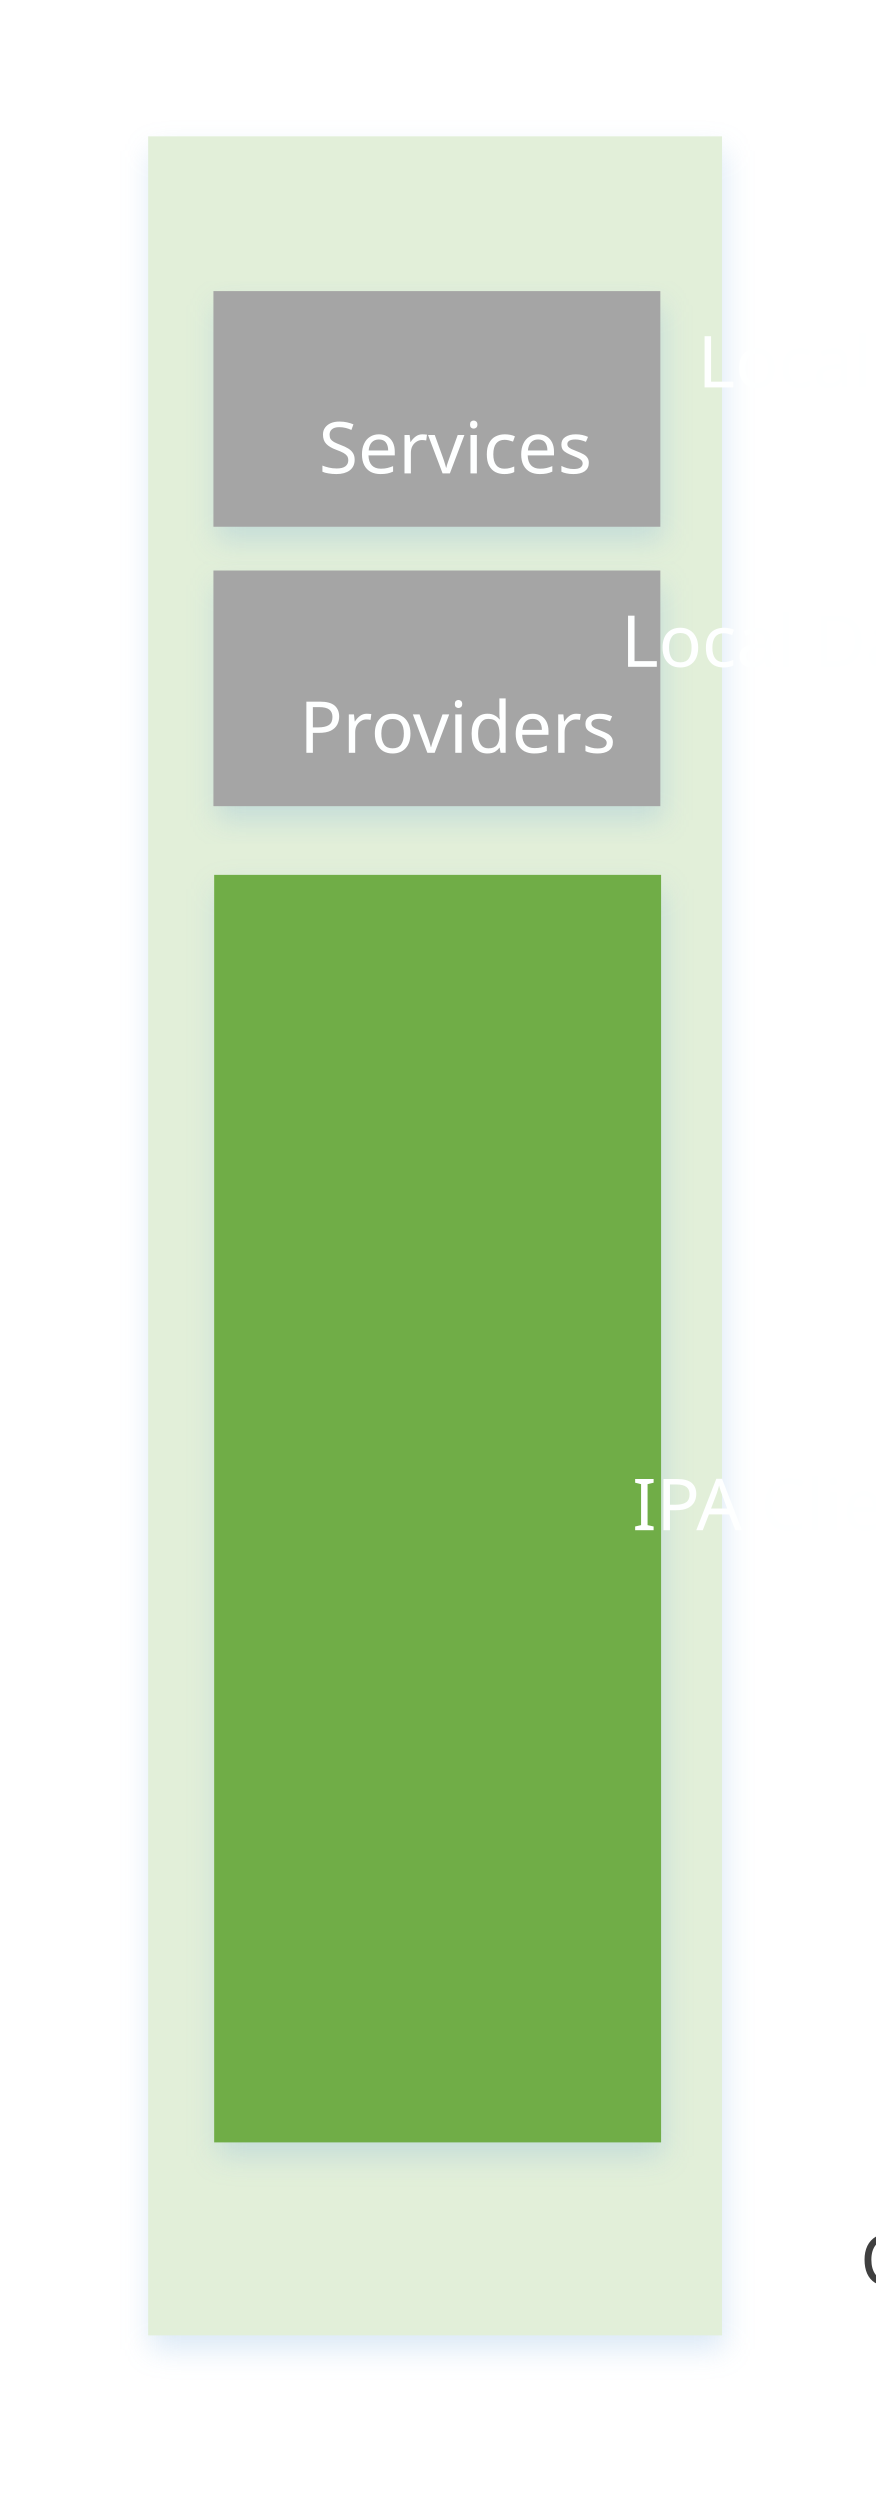
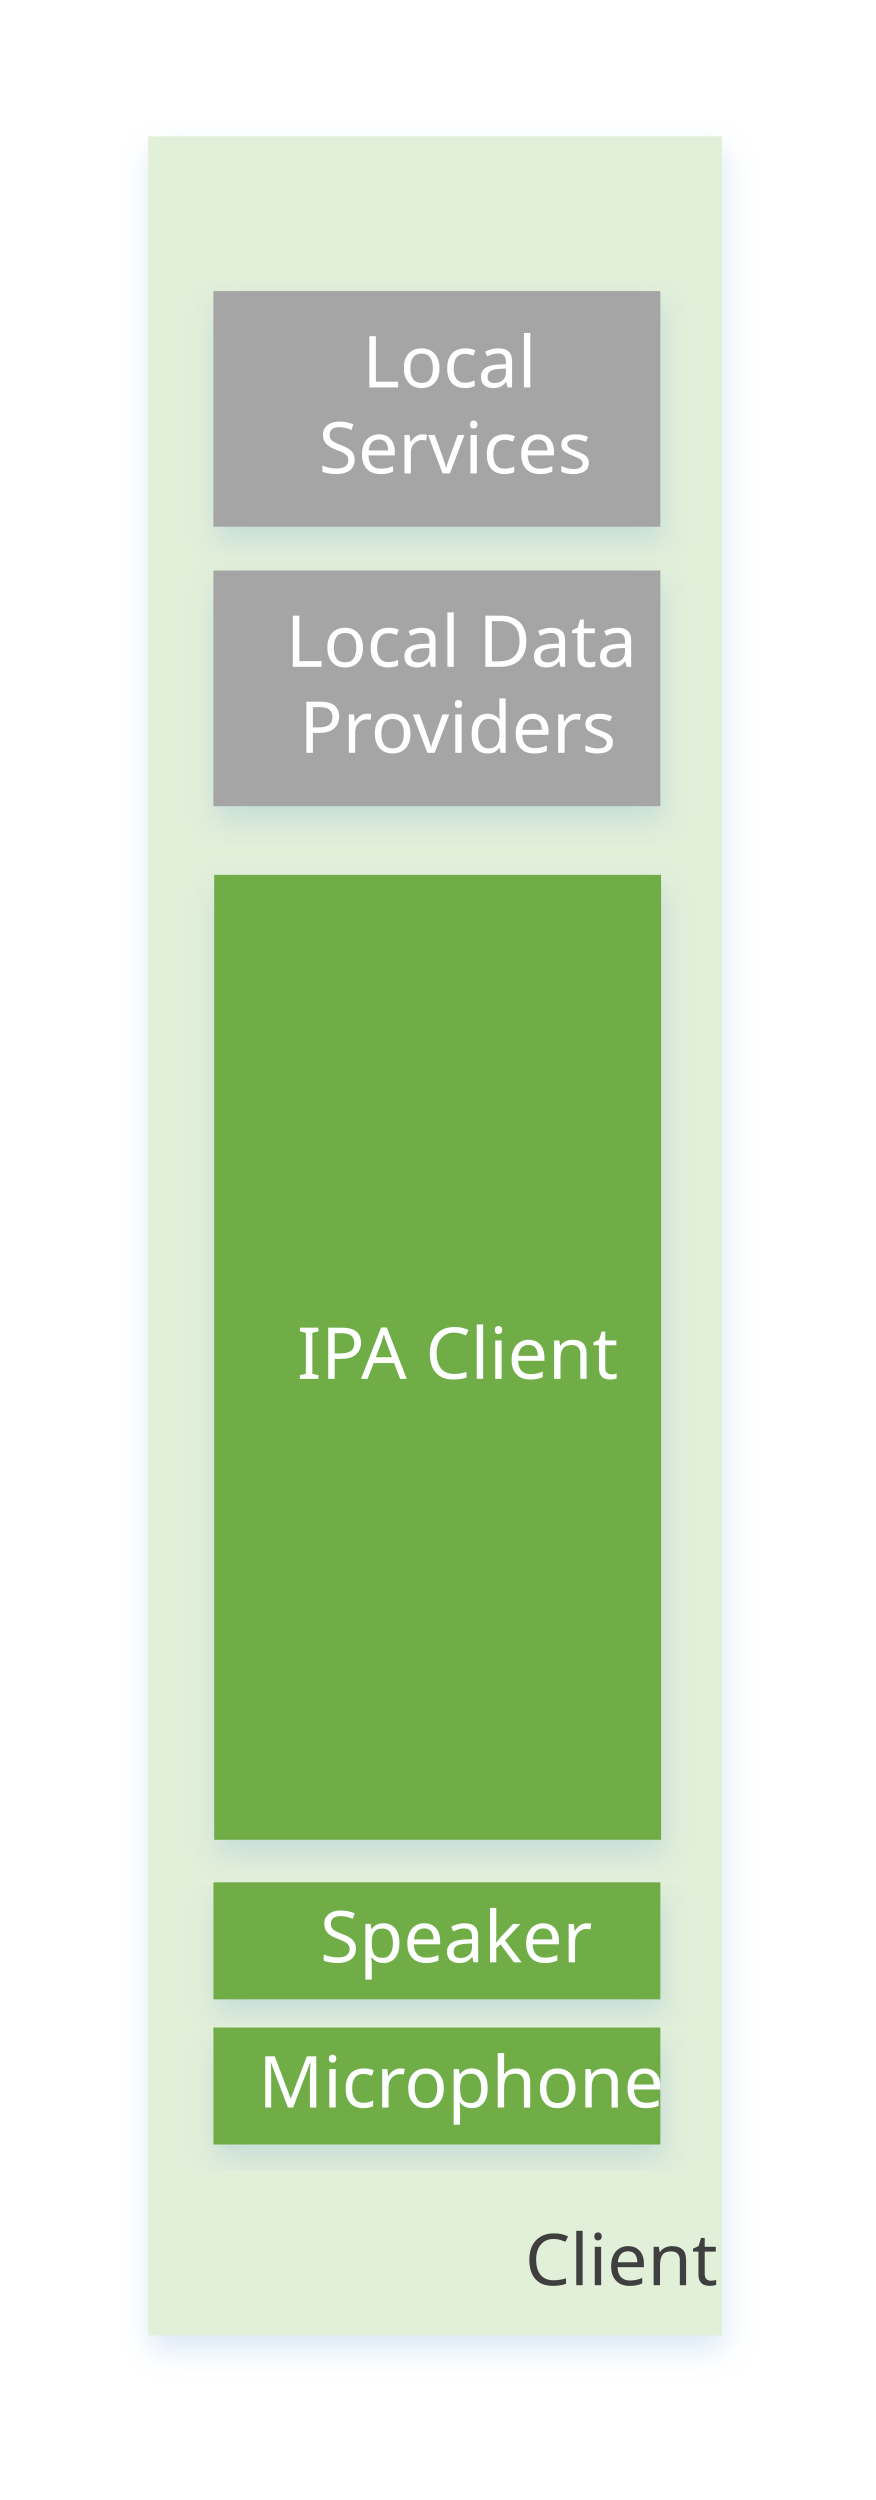
- <svg xmlns="http://www.w3.org/2000/svg" xmlns:ns1="http://schemas.microsoft.com/visio/2003/SVGExtensions/" width="1.696in" height="4.845in" viewBox="0 0 122.079 348.85" xml:space="preserve" color-interpolation-filters="sRGB" class="st9">
-   <ns1:documentProperties ns1:langID="1033" ns1:metric="true" ns1:viewMarkup="false">
-     <ns1:userDefs>
-       <ns1:ud ns1:nameU="msvSubprocessMaster" ns1:prompt="" ns1:val="VT4(Rectangle)" />
-       <ns1:ud ns1:nameU="msvNoAutoConnect" ns1:val="VT0(1):26" />
-     </ns1:userDefs>
-   </ns1:documentProperties>
+ <svg xmlns="http://www.w3.org/2000/svg" width="1.696in" height="4.845in" viewBox="0 0 122.079 348.85" xml:space="preserve" color-interpolation-filters="sRGB" class="st9">
  <style type="text/css">
	
		.st1 {visibility:visible}
		.st2 {fill:#5b9bd5;fill-opacity:0.22;filter:url(#filter_2);stroke:none}
		.st3 {fill:#e2efd9;stroke:none;stroke-width:1}
		.st4 {fill:#3f3f3f;font-family:Calibri;font-size:0.833em}
		.st5 {fill:#70ad47;stroke:none;stroke-width:0.25}
		.st6 {fill:#feffff;font-family:Calibri;font-size:0.833em}
		.st7 {fill:#a5a5a5;stroke:none;stroke-width:0.25}
		.st8 {font-size:1em}
		.st9 {fill:none;fill-rule:evenodd;font-size:12px;overflow:visible;stroke-linecap:square;stroke-miterlimit:3}
	
	</style>
  <defs id="Filters">
    <filter id="filter_2">
      <feGaussianBlur stdDeviation="2" />
    </filter>
  </defs>
-   <g ns1:mID="0" ns1:index="1" ns1:groupContext="foregroundPage">
-     <ns1:userDefs>
-       <ns1:ud ns1:nameU="msvThemeOrder" ns1:val="VT0(0):26" />
-     </ns1:userDefs>
-     <ns1:pageProperties ns1:drawingScale="0.0393701" ns1:pageScale="0.0393701" ns1:drawingUnits="24" ns1:shadowOffsetX="8.50394" ns1:shadowOffsetY="-8.50394" />
-     <ns1:layer ns1:name="Annotations" ns1:index="0" />
-     <ns1:layer ns1:name="Connector" ns1:index="1" />
-     <g id="shape50-1" ns1:mID="50" ns1:groupContext="shape" transform="translate(20.6544,-22.9728)">
-       <ns1:userDefs>
-         <ns1:ud ns1:nameU="visVersion" ns1:val="VT0(15):26" />
-       </ns1:userDefs>
-       <ns1:textBlock ns1:margins="rect(4,4,4,4)" ns1:tabSpace="42.5197" ns1:verticalAlign="2" />
-       <ns1:textRect cx="40.039" cy="195.425" width="80.08" height="306.85" />
-       <g id="shadow50-2" ns1:groupContext="shadow" ns1:shadowOffsetX="0.345598" ns1:shadowOffsetY="-1.97279" ns1:shadowType="1" transform="matrix(1,0,0,1,0.345598,1.97279)" class="st1">
+   <g>
+     <g id="shape50-1" transform="translate(20.6544,-22.9728)">
+       <g id="shadow50-2" transform="matrix(1,0,0,1,0.345598,1.97279)" class="st1">
        <rect x="0" y="42" width="80.079" height="306.85" class="st2" />
      </g>
      <rect x="0" y="42" width="80.079" height="306.85" class="st3" />
-       <text x="52.58" y="341.85" class="st4" ns1:langID="1031">
-         <ns1:paragraph ns1:horizAlign="2" />
-         <ns1:tabList />Client</text>
+       <text x="52.58" y="341.85" class="st4">Client</text>
    </g>
-     <g id="shape1-7" ns1:mID="1" ns1:groupContext="shape" transform="translate(29.867,-49.9019)">
-       <ns1:userDefs>
-         <ns1:ud ns1:nameU="visVersion" ns1:val="VT0(15):26" />
-       </ns1:userDefs>
-       <ns1:textBlock ns1:margins="rect(4,4,4,4)" ns1:tabSpace="42.5197" />
-       <ns1:textRect cx="31.181" cy="260.416" width="62.37" height="176.87" />
-       <g id="shadow1-8" ns1:groupContext="shadow" ns1:shadowOffsetX="0.345598" ns1:shadowOffsetY="-1.97279" ns1:shadowType="1" transform="matrix(1,0,0,1,0.345598,1.97279)" class="st1">
-         <rect x="0" y="171.981" width="62.362" height="176.87" class="st2" />
+     <g id="shape1-7" transform="translate(29.867,-92.126)">
+       <g id="shadow1-8" transform="matrix(1,0,0,1,0.345598,1.97279)" class="st1">
+         <rect x="0" y="214.205" width="62.362" height="134.646" class="st2" />
      </g>
-       <rect x="0" y="171.981" width="62.362" height="176.87" class="st5" />
-       <text x="11.56" y="263.42" class="st6" ns1:langID="1031">
-         <ns1:paragraph ns1:horizAlign="1" />
-         <ns1:tabList />IPA Client</text>
+       <rect x="0" y="214.205" width="62.362" height="134.646" class="st5" />
+       <text x="11.56" y="284.53" class="st6">IPA Client</text>
    </g>
-     <g id="shape51-13" ns1:mID="51" ns1:groupContext="shape" transform="translate(29.7638,-236.359)">
-       <ns1:userDefs>
-         <ns1:ud ns1:nameU="visVersion" ns1:val="VT0(15):26" />
-       </ns1:userDefs>
-       <ns1:textBlock ns1:margins="rect(4,4,4,4)" ns1:tabSpace="42.5197" />
-       <ns1:textRect cx="31.181" cy="332.409" width="62.37" height="32.882" />
-       <g id="shadow51-14" ns1:groupContext="shadow" ns1:shadowOffsetX="0.345598" ns1:shadowOffsetY="-1.97279" ns1:shadowType="1" transform="matrix(1,0,0,1,0.345598,1.97279)" class="st1">
+     <g id="shape51-13" transform="translate(29.7638,-236.359)">
+       <g id="shadow51-14" transform="matrix(1,0,0,1,0.345598,1.97279)" class="st1">
        <rect x="0" y="315.969" width="62.362" height="32.882" class="st2" />
      </g>
      <rect x="0" y="315.969" width="62.362" height="32.882" class="st7" />
-       <text x="10.11" y="329.41" class="st6" ns1:langID="1031">
-         <ns1:paragraph ns1:horizAlign="1" />
-         <ns1:tabList />Local Data <tspan x="12" dy="1.2em" class="st8">Providers</tspan>
+       <text x="10.11" y="329.41" class="st6">Local Data <tspan x="12" dy="1.2em" class="st8">Providers</tspan>
      </text>
    </g>
-     <g id="shape52-20" ns1:mID="52" ns1:groupContext="shape" transform="translate(29.7638,-275.348)">
-       <ns1:userDefs>
-         <ns1:ud ns1:nameU="visVersion" ns1:val="VT0(15):26" />
-       </ns1:userDefs>
-       <ns1:textBlock ns1:margins="rect(4,4,4,4)" ns1:tabSpace="42.5197" />
-       <ns1:textRect cx="31.181" cy="332.409" width="62.37" height="32.882" />
-       <g id="shadow52-21" ns1:groupContext="shadow" ns1:shadowOffsetX="0.345598" ns1:shadowOffsetY="-1.97279" ns1:shadowType="1" transform="matrix(1,0,0,1,0.345598,1.97279)" class="st1">
+     <g id="shape52-20" transform="translate(29.7638,-275.348)">
+       <g id="shadow52-21" transform="matrix(1,0,0,1,0.345598,1.97279)" class="st1">
        <rect x="0" y="315.969" width="62.362" height="32.882" class="st2" />
      </g>
      <rect x="0" y="315.969" width="62.362" height="32.882" class="st7" />
-       <text x="20.79" y="329.41" class="st6" ns1:langID="1031">
-         <ns1:paragraph ns1:horizAlign="1" />
-         <ns1:tabList />Local <tspan x="14.69" dy="1.2em" class="st8">Services</tspan>
+       <text x="20.79" y="329.41" class="st6">Local <tspan x="14.69" dy="1.2em" class="st8">Services</tspan>
      </text>
+     </g>
+     <g id="shape53-27" transform="translate(29.7638,-69.8618)">
+       <g id="shadow53-28" transform="matrix(1,0,0,1,0.345598,1.97279)" class="st1">
+         <rect x="0" y="332.523" width="62.362" height="16.327" class="st2" />
+       </g>
+       <rect x="0" y="332.523" width="62.362" height="16.327" class="st5" />
+       <text x="14.87" y="343.69" class="st6">Speaker</text>
+     </g>
+     <g id="shape54-33" transform="translate(29.7638,-49.6063)">
+       <g id="shadow54-34" transform="matrix(1,0,0,1,0.345598,1.97279)" class="st1">
+         <rect x="0" y="332.523" width="62.362" height="16.327" class="st2" />
+       </g>
+       <rect x="0" y="332.523" width="62.362" height="16.327" class="st5" />
+       <text x="6.26" y="343.69" class="st6">Microphone</text>
    </g>
  </g>
</svg>
